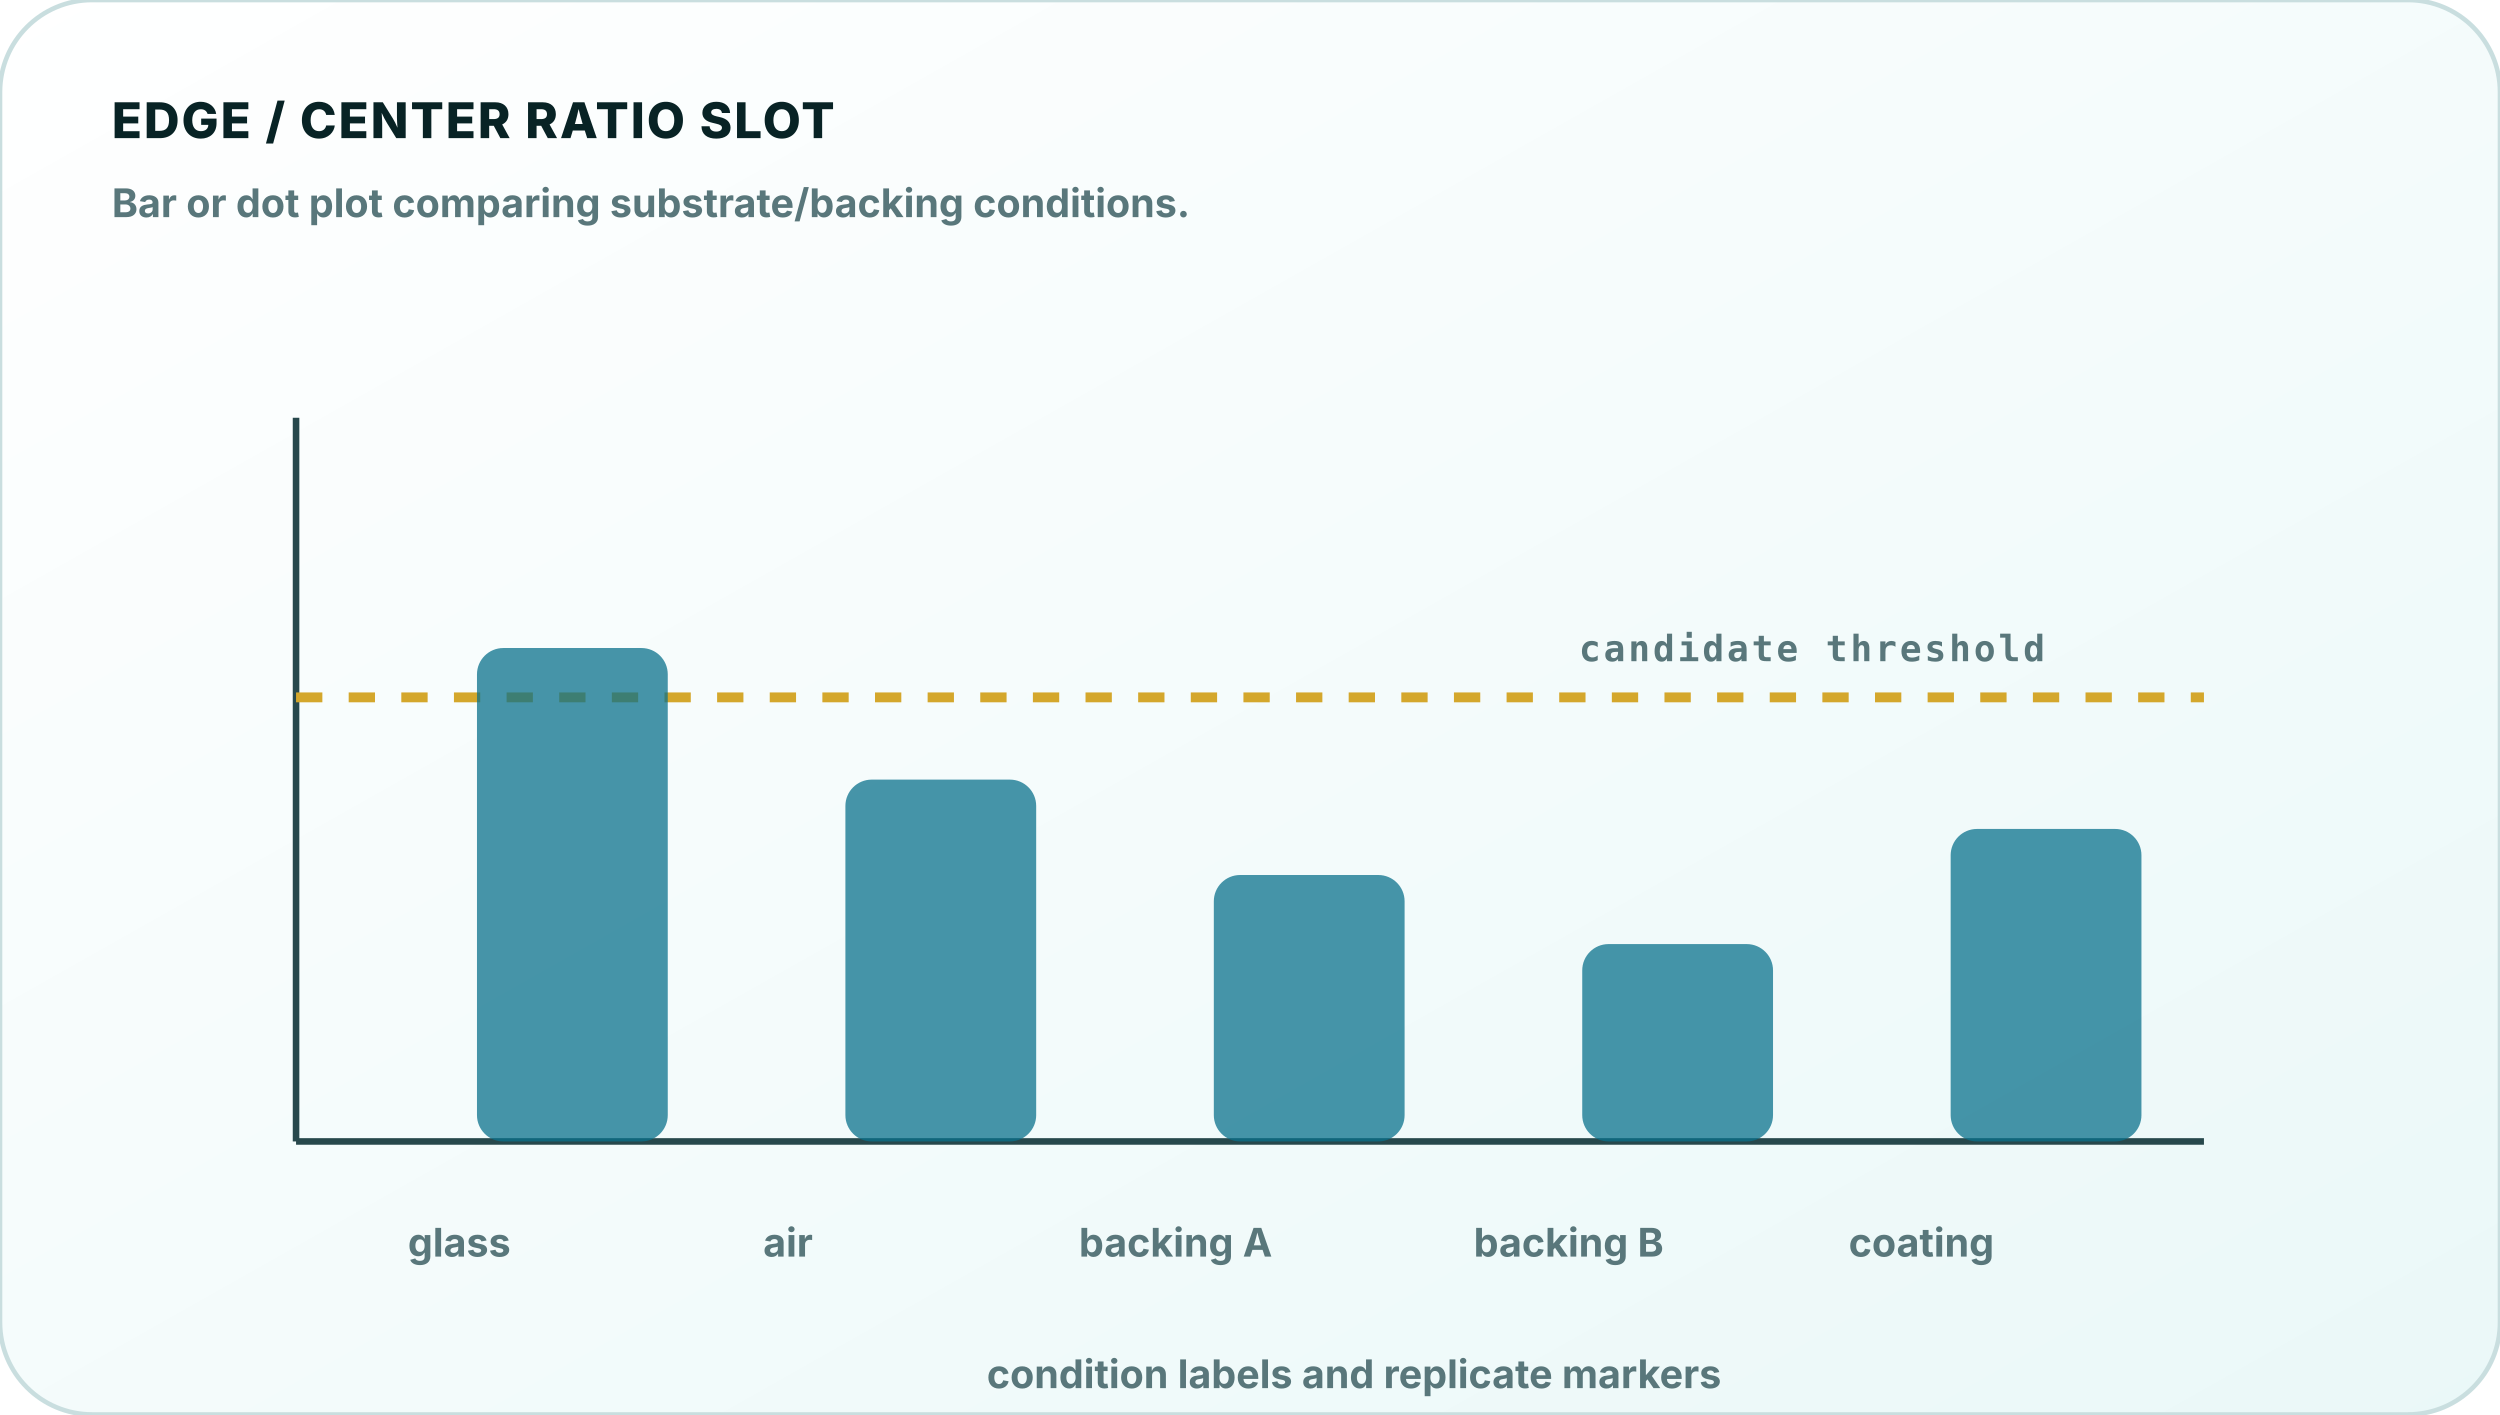
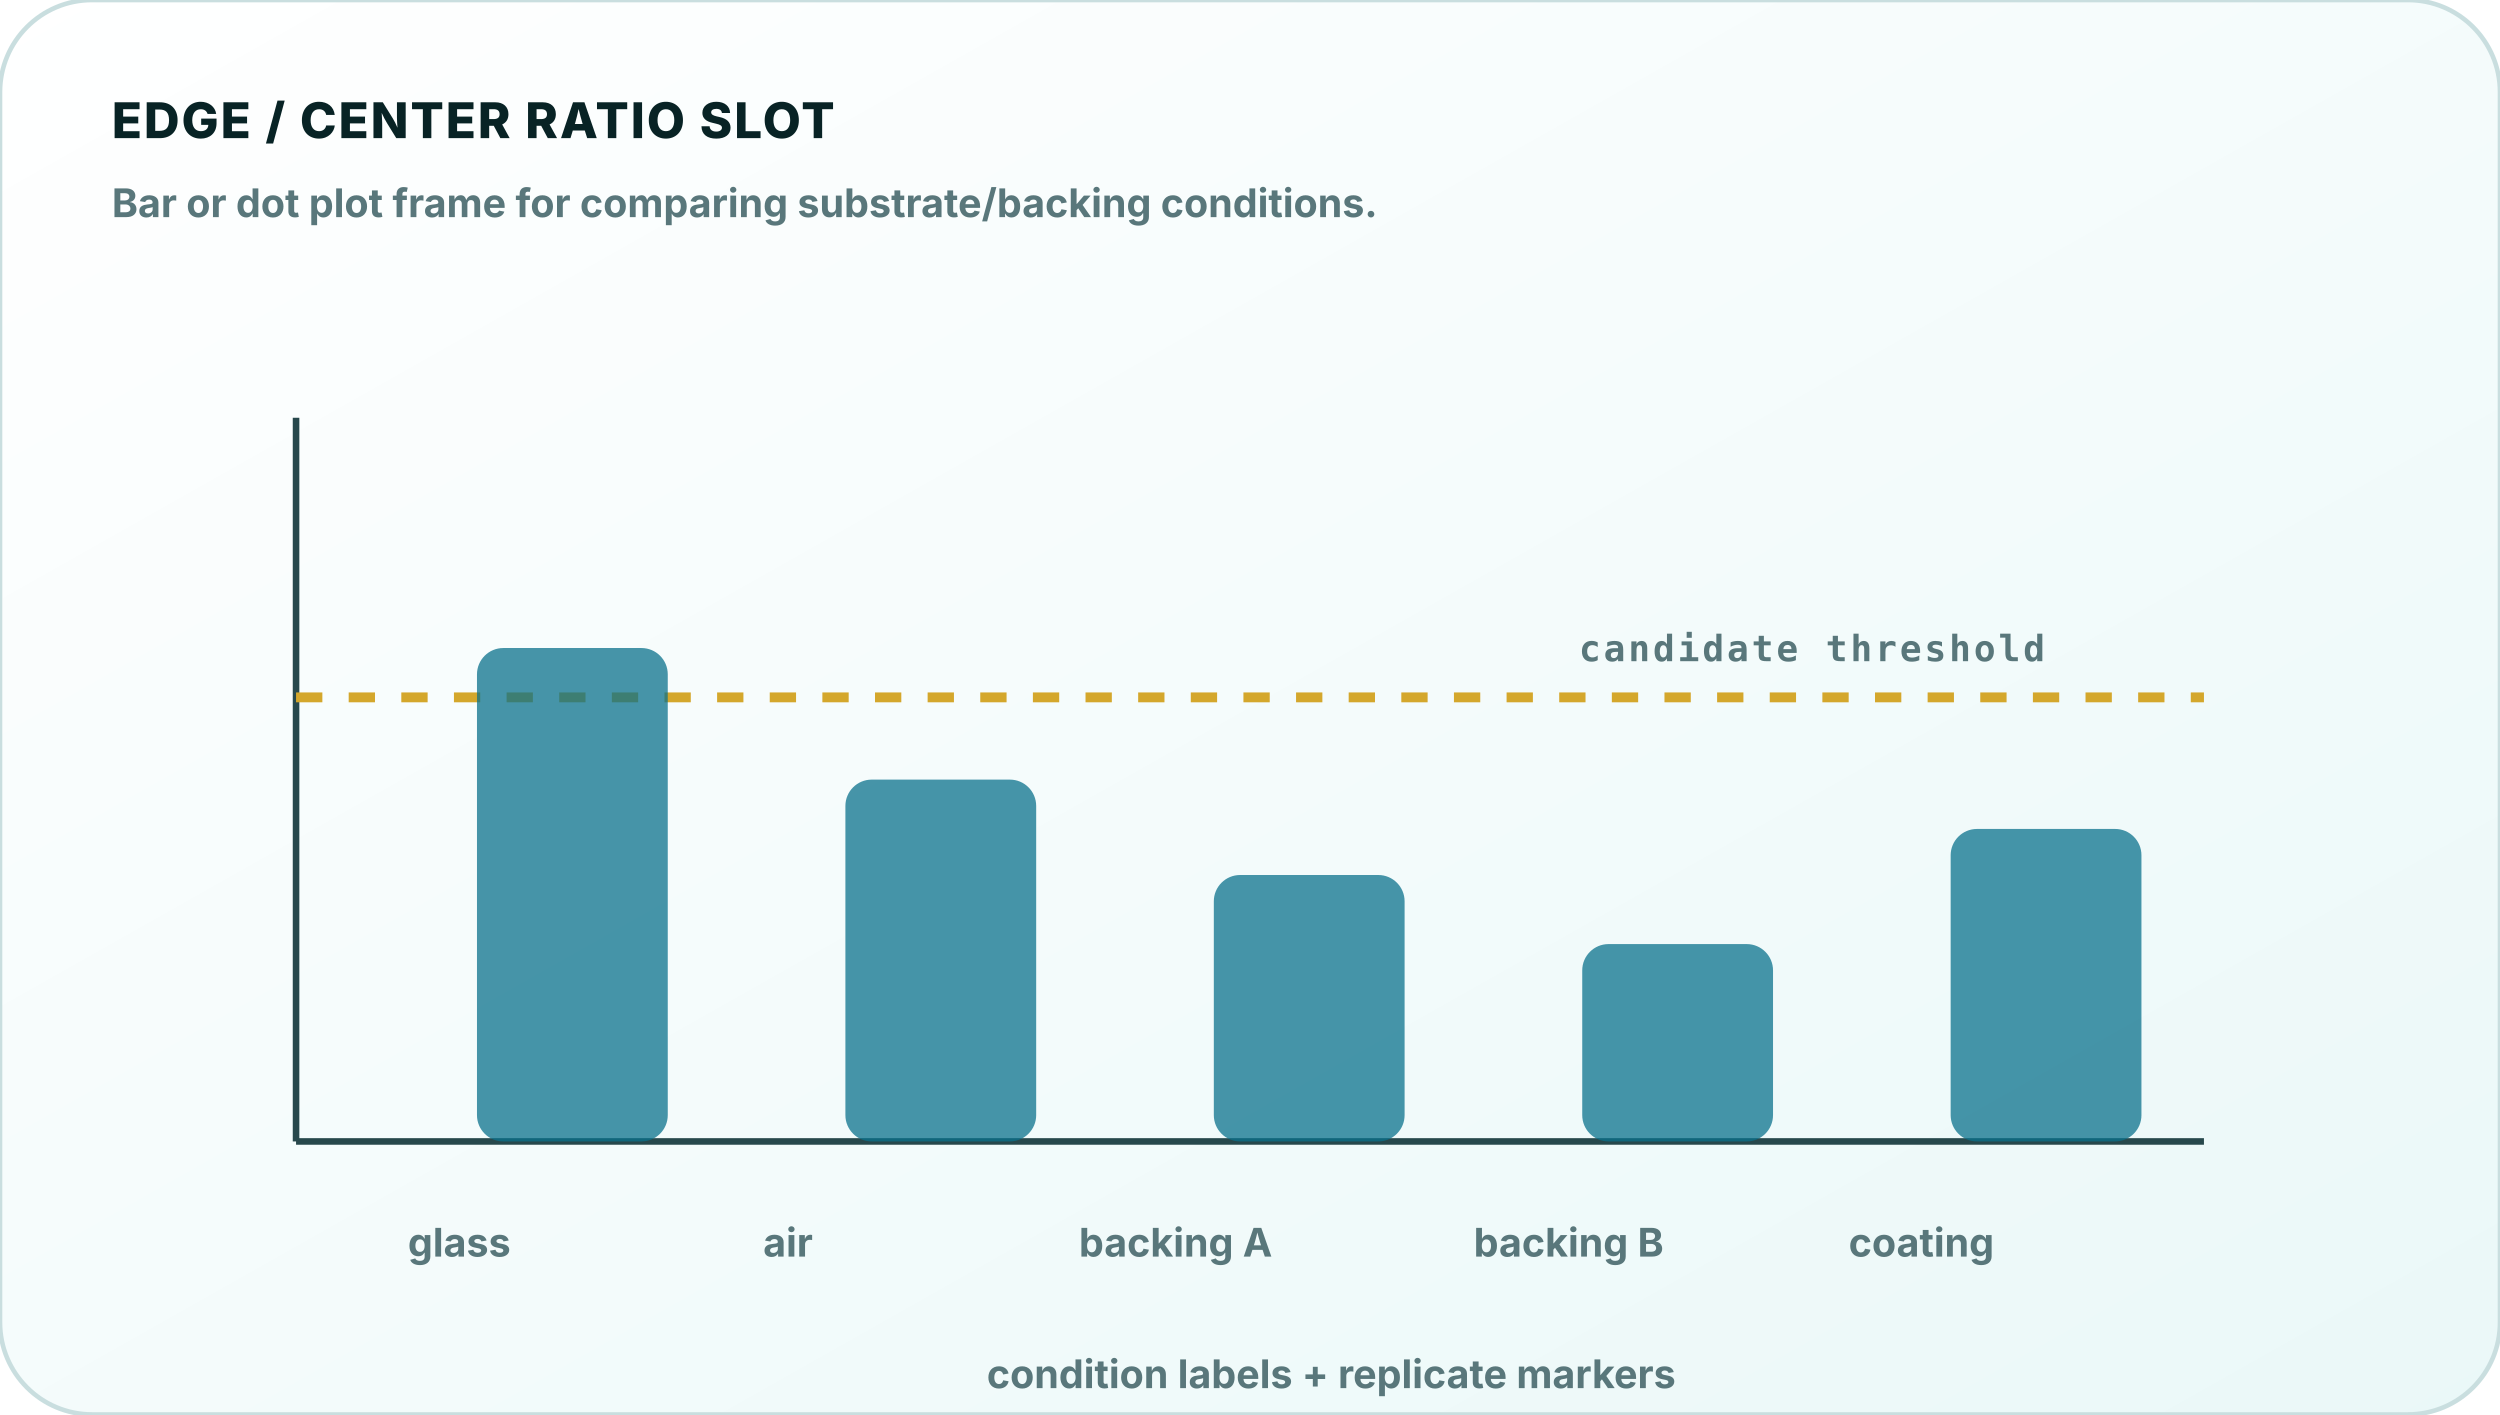
<svg xmlns="http://www.w3.org/2000/svg" viewBox="0 0 760 430" role="img" aria-labelledby="title desc">
  <defs>
    <linearGradient id="bg" x1="0" y1="0" x2="1" y2="1">
      <stop offset="0" stop-color="#ffffff" />
      <stop offset="1" stop-color="#eaf8f8" />
    </linearGradient>
    <style>
    .card{fill:url(#bg);stroke:#c9dedf;stroke-width:1.4}.ink{fill:#082325}.muted{fill:#59777b}.teal{fill:#08708b}.line{stroke:#08708b;stroke-width:3;fill:none;stroke-linecap:round;stroke-linejoin:round}.grid{stroke:#d9e9ea;stroke-width:1}.dash{stroke:#8bbdc7;stroke-width:2;stroke-dasharray:6 6;fill:none}.label{font-family:Inter,Arial,sans-serif;font-weight:800;font-size:15px;letter-spacing:.04em}.small{font-family:Inter,Arial,sans-serif;font-weight:650;font-size:12px}.mono{font-family:ui-monospace,SFMono-Regular,Consolas,monospace;font-weight:760;font-size:11px;letter-spacing:.08em}
  </style>
  </defs>
  <rect width="760" height="430" rx="28" class="card" />
  <text x="34" y="42" class="label ink">EDGE / CENTER RATIO SLOT</text>
-   <text x="34" y="66" class="small muted">Bar or dot plot comparing substrate/backing conditions.</text>
+   <text x="34" y="66" class="small muted">Bar or dot plot frame for comparing substrate/backing conditions.</text>
  <g transform="translate(90 102)">
    <line x1="0" y1="245" x2="580" y2="245" stroke="#27484c" stroke-width="2" />
    <line x1="0" y1="245" x2="0" y2="25" stroke="#27484c" stroke-width="2" />
    <line x1="0" y1="110" x2="580" y2="110" stroke="#d4a72c" stroke-width="3" stroke-dasharray="8 8" />
    <text x="390" y="99" class="mono muted">candidate threshold</text>
    <g fill="#08708b" opacity=".74">
      <rect x="55" y="95" width="58" height="150" rx="8" />
      <rect x="167" y="135" width="58" height="110" rx="8" />
      <rect x="279" y="164" width="58" height="81" rx="8" />
      <rect x="391" y="185" width="58" height="60" rx="8" />
      <rect x="503" y="150" width="58" height="95" rx="8" />
    </g>
    <text x="34" y="280" class="small muted">glass</text>
    <text x="142" y="280" class="small muted">air</text>
    <text x="238" y="280" class="small muted">backing A</text>
    <text x="358" y="280" class="small muted">backing B</text>
    <text x="472" y="280" class="small muted">coating</text>
-     <text x="210" y="320" class="small muted">condition labels and replicate markers</text>
+     <text x="210" y="320" class="small muted">condition labels + replicate markers</text>
  </g>
</svg>
